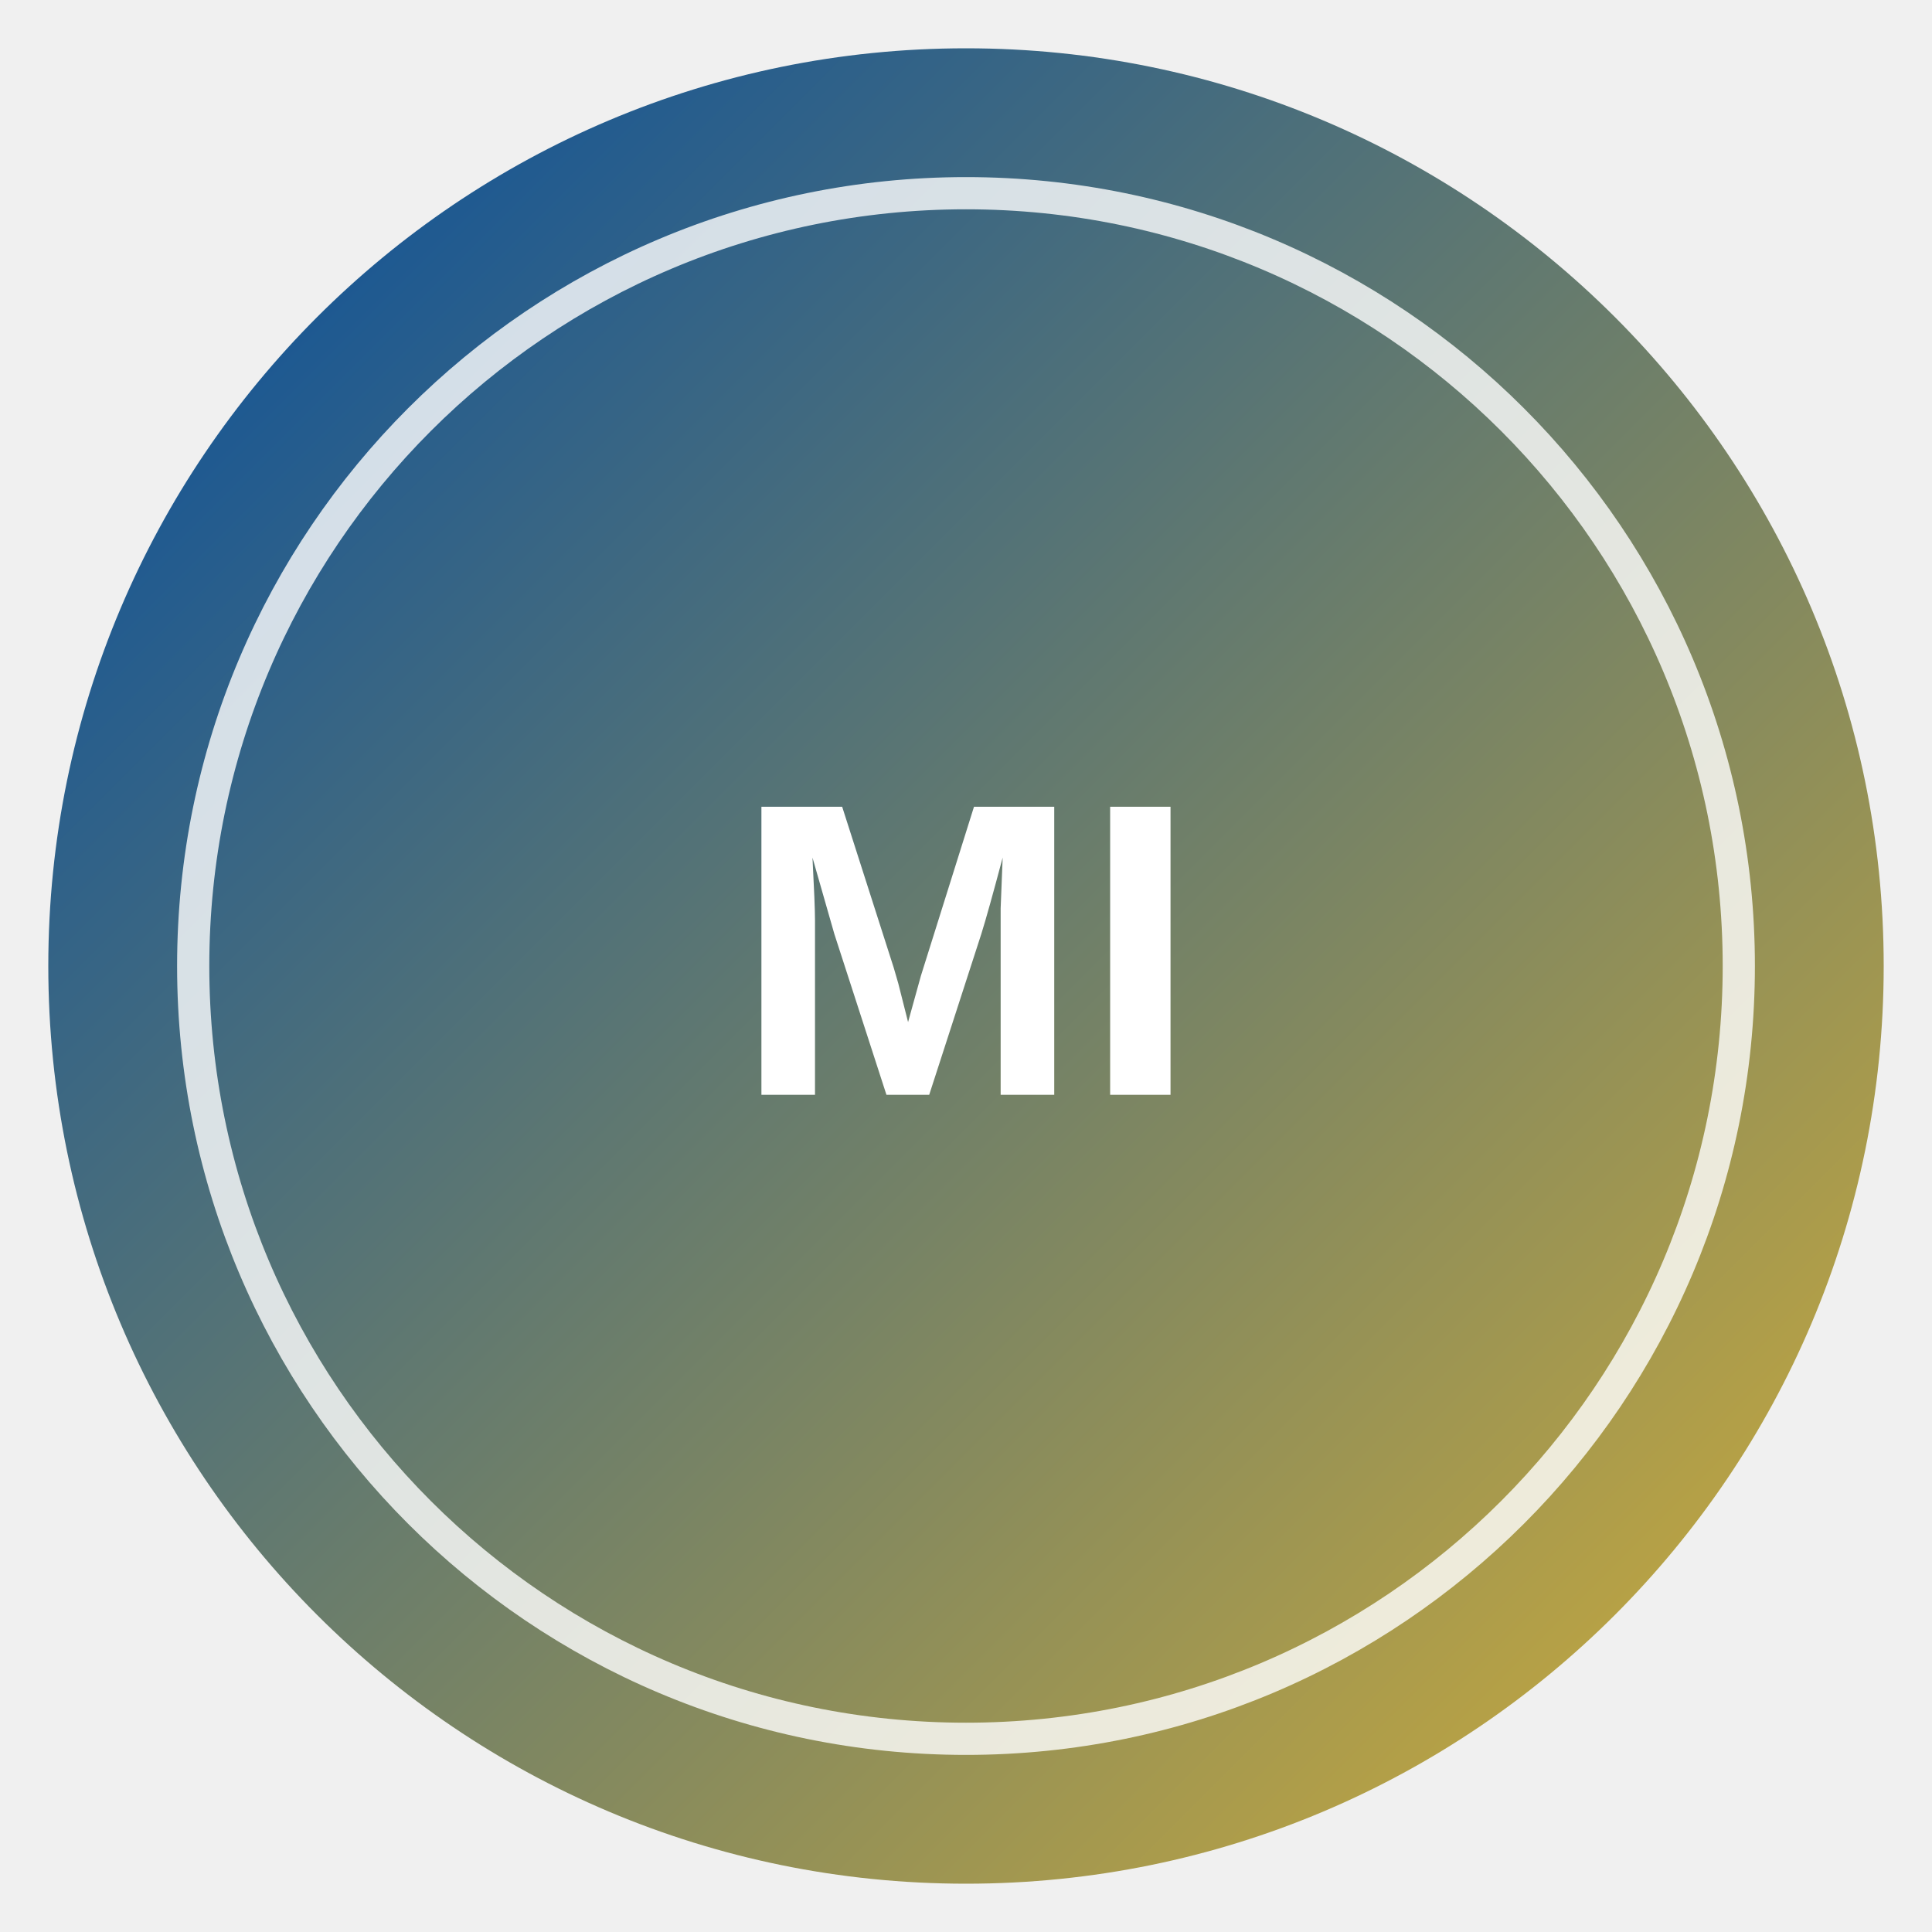
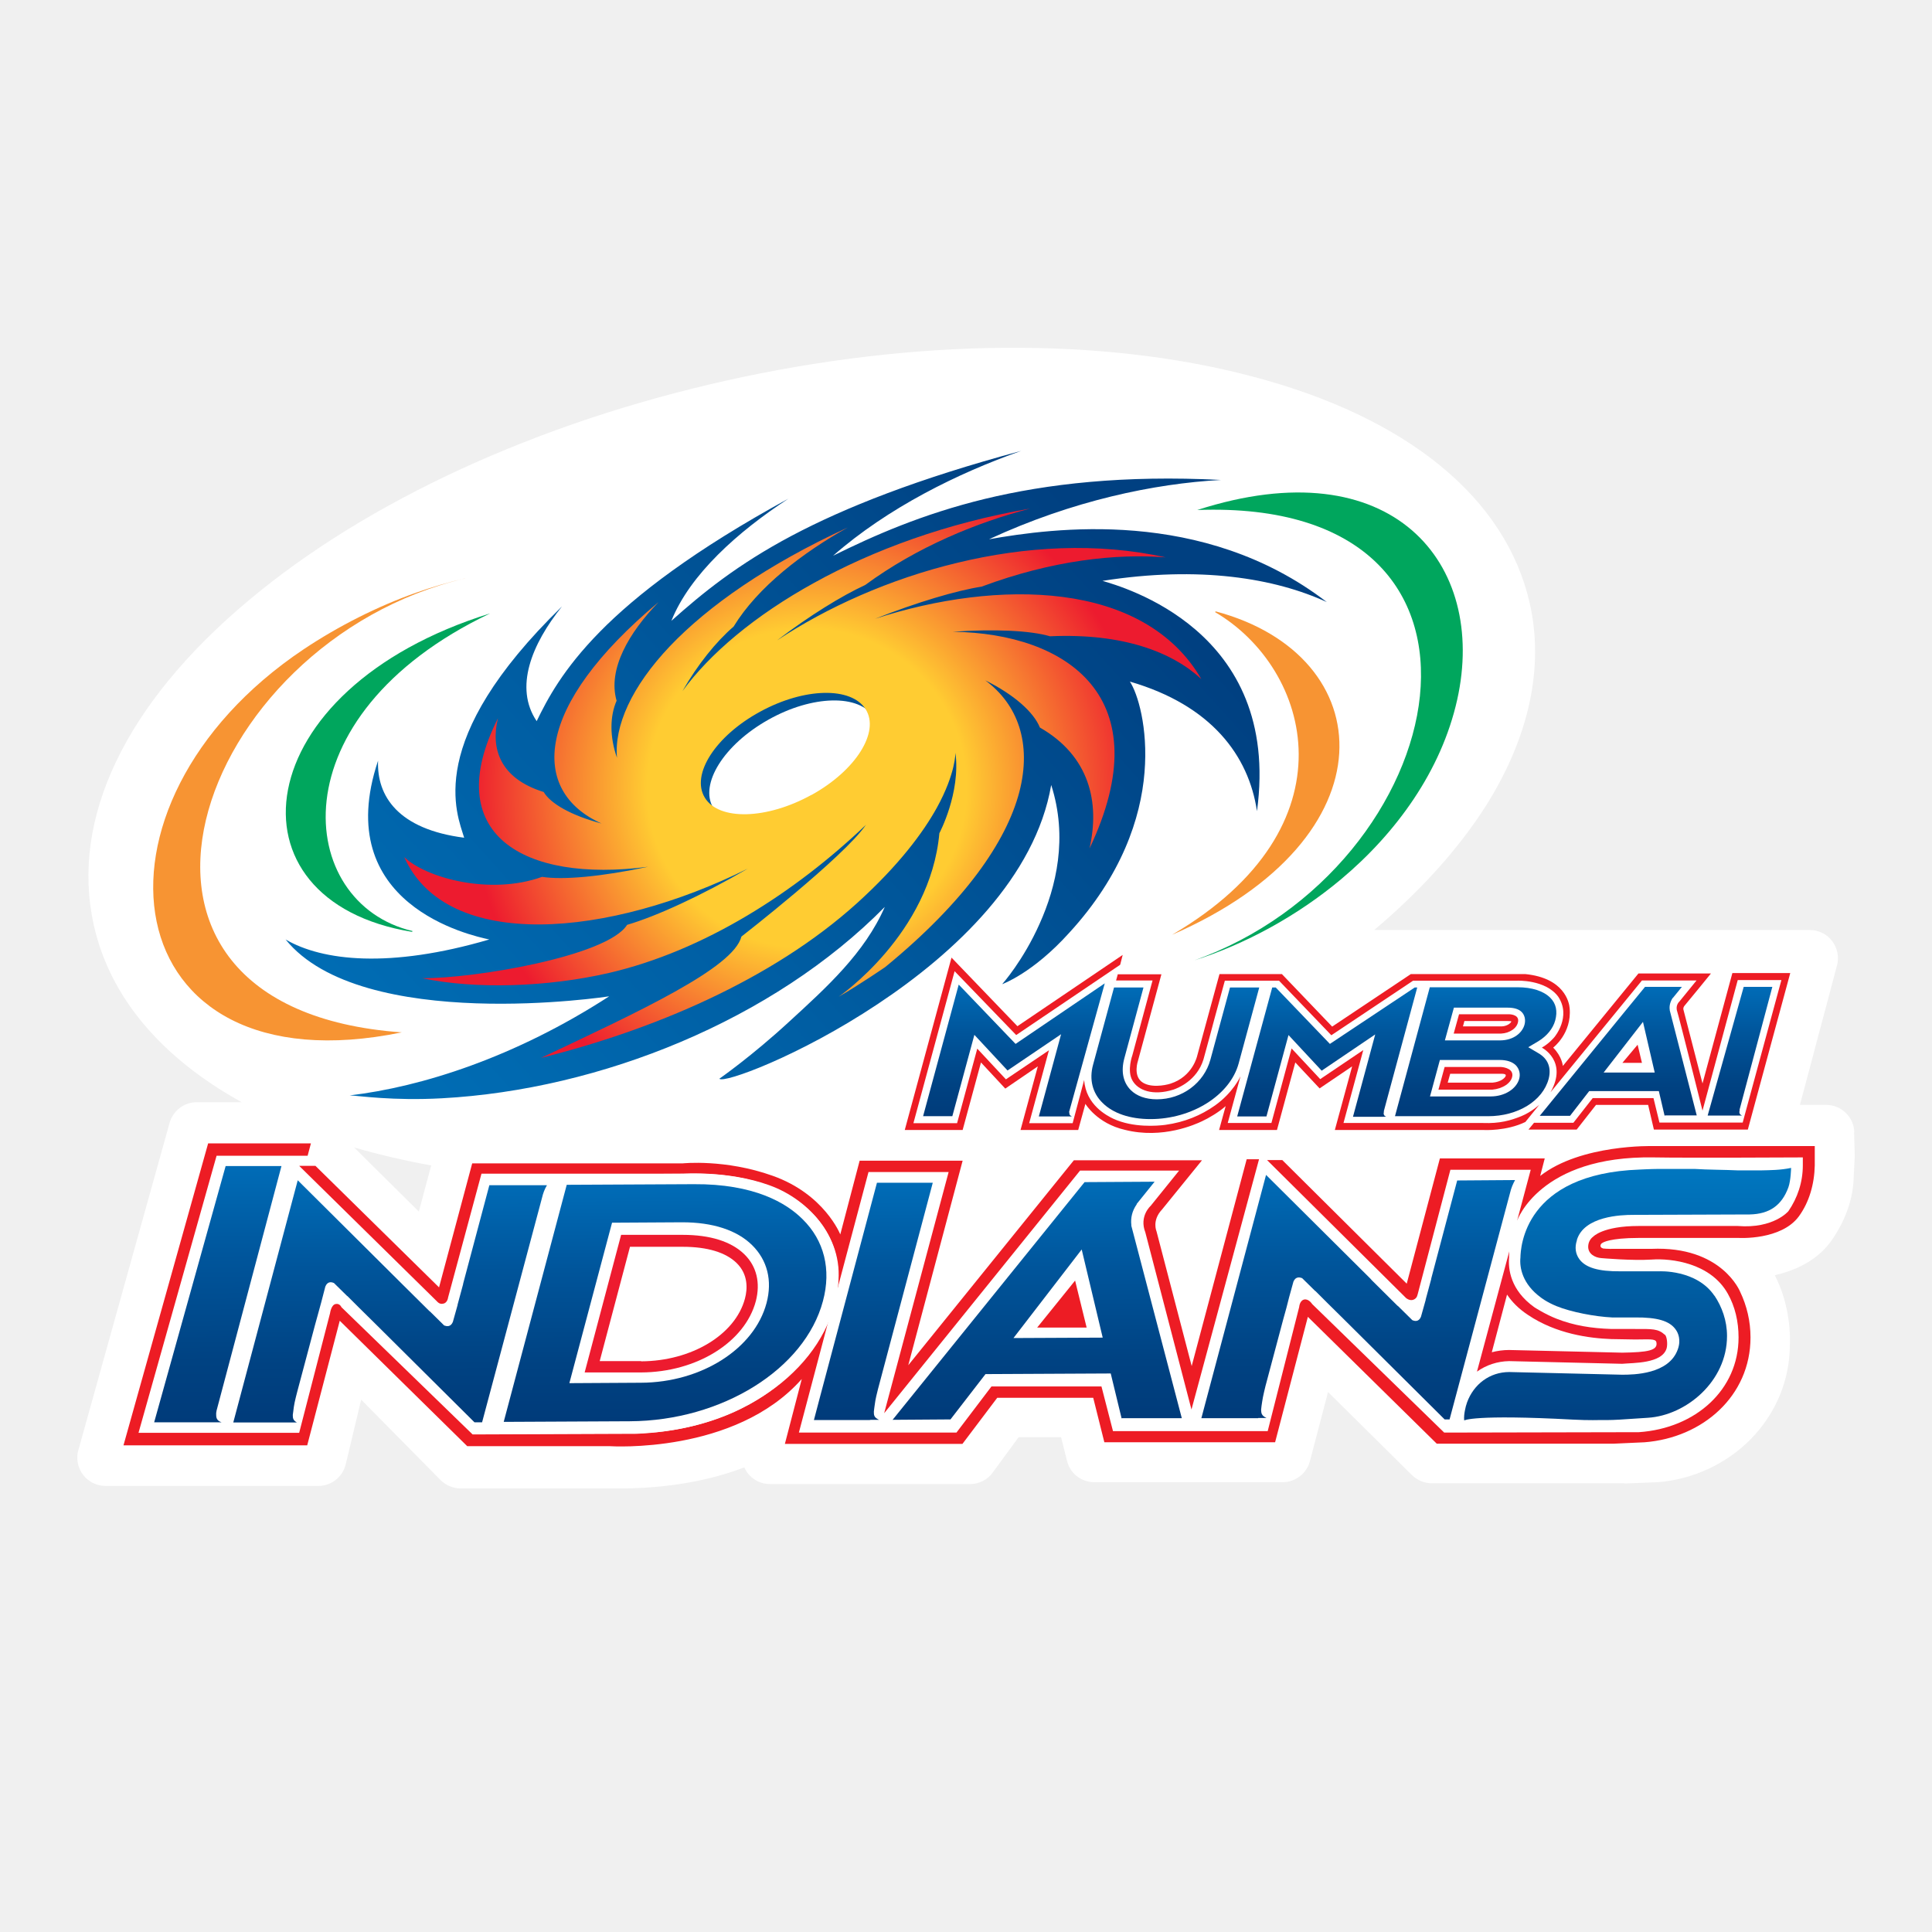
- <svg xmlns="http://www.w3.org/2000/svg" viewBox="0 0 120 120">
+ <svg xmlns="http://www.w3.org/2000/svg" width="200" height="200" viewBox="0 0 200 200" fill="none">
+   <path d="M191.957 117.213C191.915 115.635 190.614 114.377 189.036 114.377H186.328L190.166 99.941C190.401 99.067 190.209 98.129 189.655 97.404C189.1 96.679 188.247 96.274 187.33 96.274H142.254C147.115 92.18 151.06 87.787 153.875 83.331C158.289 76.294 159.845 69.108 158.374 62.52C155.922 51.538 145.666 43.158 129.503 38.936C114.001 34.864 94.704 35.034 75.151 39.406C55.619 43.777 38.07 51.837 25.788 62.114C12.952 72.84 7.259 84.781 9.711 95.762C11.353 103.161 16.641 109.472 25.021 114.1H20.372C19.05 114.1 17.92 114.974 17.558 116.232L8.112 150.114C7.856 150.988 8.048 151.948 8.602 152.673C9.157 153.398 10.009 153.824 10.926 153.824H32.953C34.296 153.824 35.469 152.907 35.789 151.585L37.388 144.89L45.597 153.206C46.152 153.76 46.898 154.08 47.687 154.08H63.615C63.764 154.08 64.042 154.08 64.468 154.08C66.6 154.08 71.952 153.867 77.049 151.905C77.134 152.097 77.24 152.289 77.368 152.459C77.923 153.206 78.797 153.632 79.714 153.632H100.418C101.357 153.632 102.231 153.184 102.764 152.438L105.451 148.771H109.843L110.461 151.244C110.781 152.545 111.954 153.44 113.297 153.44H132.765C134.087 153.44 135.26 152.545 135.601 151.265L137.478 144.101L146.156 152.694C146.71 153.227 147.435 153.547 148.203 153.547H168.097C168.097 153.547 168.182 153.568 168.225 153.568L171.509 153.44C171.509 153.44 171.594 153.44 171.615 153.44C175.262 153.142 178.673 151.564 181.211 149.005C183.812 146.361 185.262 142.928 185.283 139.282C185.326 138.514 185.39 135.252 183.727 132.011C185.561 131.584 187.991 130.646 189.548 128.492C190.401 127.298 191.829 124.868 191.893 121.861L192 119.75C192 119.75 192 119.579 192 119.516L191.936 117.234L191.957 117.213ZM36.62 118.769C39.158 119.516 41.844 120.134 44.638 120.646L43.358 125.422L36.642 118.769H36.62Z" fill="white" style="fill:white;fill-opacity:1;" />
+   <path d="M133.363 99.28C149.206 88.683 158.225 75.207 155.517 63.138C150.954 42.775 115.26 33.392 75.791 42.22C36.322 51.026 7.984 74.716 12.547 95.079C15.639 108.897 33.081 117.66 56.302 119.089L53.231 119.046H48.071L44.852 131.03L33.316 119.601L33.956 116.978H20.394L10.948 150.86H32.975L35.811 139.047L47.73 151.116H63.722C63.722 151.116 74.768 151.628 81.058 146.254L79.757 150.668H100.462L104.023 145.807H112.168L113.362 150.498H132.83L135.985 138.429L148.267 150.583H168.162L171.445 150.476C177.458 150.007 182.405 145.188 182.405 139.132C182.405 139.132 183.002 132.416 177.224 129.345H181.275C181.275 129.345 185.412 129.26 187.203 126.744C188.099 125.486 188.973 123.673 188.994 121.733L189.101 119.579L189.037 117.298H182.533L187.331 99.195H134.877L133.363 99.301V99.28Z" fill="white" style="fill:white;fill-opacity:1;" />
+   <path fill-rule="evenodd" clip-rule="evenodd" d="M36.195 113.396C43.637 112.522 53.317 109.451 63.062 103.139C63.062 103.139 56.686 104.12 49.287 103.864C41.909 103.609 33.508 102.137 29.564 97.254C33.359 99.472 40.331 100.282 50.652 97.254C49.756 97.062 45.598 96.167 42.315 93.438C39.052 90.73 36.643 86.188 39.137 78.746C38.988 82.414 41.227 85.847 48.05 86.721C47.688 85.505 46.622 83.011 47.453 79.045C48.285 75.1 51.014 69.748 58.179 62.775C55.044 66.677 53.211 71.177 55.556 74.652C56.665 72.371 58.285 69.279 62.102 65.398C65.876 61.56 71.847 56.954 81.613 51.623C76.388 55.035 71.42 59.47 69.501 64.268C72.721 61.389 76.367 58.425 81.954 55.462C87.476 52.54 94.918 49.576 105.707 46.676C99.161 48.979 91.912 52.562 86.24 57.53C90.462 55.44 95.472 53.223 101.955 51.645C108.415 50.088 116.326 49.171 126.391 49.683C119.482 50.067 111.038 51.815 102.381 55.824C105.643 55.248 111.209 54.417 117.499 54.95C123.789 55.483 130.911 57.381 137.351 62.328C131.977 59.854 124.173 58.553 114.13 60.131C115.132 60.43 119.738 61.709 123.789 65.206C127.862 68.724 131.401 74.524 130.122 83.97C129.269 78.234 125.41 73.01 116.966 70.558C117.755 71.752 118.864 75.292 118.48 79.962C118.096 84.695 116.113 90.644 110.697 96.551C106.923 100.751 103.746 101.881 103.746 101.881C103.746 101.881 105.921 99.451 107.626 95.612C109.332 91.817 110.569 86.7 108.821 81.262C107.179 90.793 98.884 98.619 90.845 103.95C82.7 109.366 74.875 112.18 74.469 111.669C74.469 111.669 77.838 109.323 81.719 105.741C85.579 102.201 89.502 98.662 91.592 93.885C80.056 105.592 62.188 112.799 45.748 113.694C40.694 113.971 37.176 113.438 36.237 113.396H36.195Z" fill="url(#paint0_linear_178_3298)" />
+   <path d="M90.462 74.247C88.969 71.838 84.086 71.944 79.544 74.503C74.938 77.083 72.38 81.177 73.83 83.629C75.301 86.103 80.269 85.975 84.896 83.352C89.502 80.751 91.954 76.656 90.483 74.247H90.462Z" fill="white" style="fill:white;fill-opacity:1;" />
+   <path d="M124.365 70.302C121.401 65.185 116.113 62.583 110.015 61.794C103.917 61.005 96.944 61.986 90.59 64.055C94.982 62.328 99.012 61.133 101.614 60.728C108.991 57.978 115.601 57.295 120.676 57.7C113.576 56.123 106.091 56.57 99.119 58.255C92.104 59.939 85.579 62.882 80.44 66.294C83.766 63.756 87.114 61.688 89.566 60.558C94.961 56.592 101.209 54.054 106.646 52.647C97.968 54.14 90.398 56.954 84.299 60.323C78.137 63.714 73.446 67.701 70.653 71.539C72.188 68.831 74.15 66.4 75.941 64.865C78.457 60.75 83.105 57.21 87.754 54.609C79.417 58.447 73.318 62.733 69.352 66.891C65.365 71.091 63.574 75.164 63.872 78.448C63.105 76.294 63.126 74.14 63.83 72.541C62.891 69.279 65.109 65.483 68.179 62.328C61.719 67.722 58.371 72.605 57.582 76.55C56.772 80.559 58.563 83.586 62.273 85.25C59.117 84.418 56.985 83.181 56.281 81.987C51.739 80.58 50.78 77.467 51.548 74.354C45.492 86.358 54.192 91.412 67.092 89.727C62.273 90.751 58.286 91.113 56.111 90.772C50.737 92.713 44.085 90.879 41.846 88.725C44.042 93.651 49.351 95.74 55.919 95.698C62.486 95.655 70.29 93.459 77.412 89.919C72.572 92.734 67.966 94.845 64.917 95.74C62.891 98.982 49.096 101.306 43.701 101.263C49.245 102.436 56.665 102.18 62.998 100.73C72.934 98.427 82.338 92.35 89.63 85.399C89.63 85.399 89.63 85.399 89.673 85.335C89.673 85.356 89.652 85.378 89.63 85.399C87.413 88.661 76.751 96.956 76.751 96.956C75.92 100.218 66.175 104.696 56.004 109.515C67.476 106.658 79.864 101.498 88.735 93.48C93.063 89.557 95.558 86.188 96.987 83.608C98.948 80.047 98.906 77.915 98.906 77.915C99.46 82.094 97.243 86.252 97.243 86.252C96.304 96.7 86.816 103.182 86.816 103.182C88.969 101.945 91.635 100.112 91.635 100.112C99.886 93.352 104.172 87.126 105.516 82.009C106.838 76.934 105.345 72.904 101.997 70.43C104.961 71.901 107.008 73.714 107.648 75.313C112.787 78.256 113.874 83.053 112.787 87.83C116.497 80.025 115.921 74.439 112.936 70.814C109.972 67.21 104.62 65.483 98.629 65.398C102.978 65.1 106.667 65.27 108.693 65.867C116.284 65.526 121.359 67.53 124.323 70.26L124.365 70.302ZM84.001 82.286C79.374 84.844 74.406 84.972 72.956 82.563C71.506 80.175 74.064 76.187 78.692 73.671C83.255 71.177 88.116 71.07 89.609 73.415C91.102 75.761 88.607 79.748 84.022 82.286H84.001Z" fill="url(#paint1_radial_178_3298)" />
+   <path d="M125.837 63.287C142.959 67.85 144.345 86.742 121.338 96.764C140.422 85.591 135.71 69.194 125.794 63.372L125.837 63.287Z" fill="#F79433" style="fill:#F79433;fill:color(display-p3 0.969 0.58 0.2);fill-opacity:1;" />
+   <path d="M123.533 99.451C150.571 89.919 158.908 51.496 123.938 52.796C144.11 46.293 154.004 58.298 150.848 72.435C149.206 79.791 144.536 86.231 138.843 91.007C134.259 94.845 128.907 97.745 123.533 99.451Z" fill="#00A65D" style="fill:#00A65D;fill:color(display-p3 0 0.651 0.365);fill-opacity:1;" />
+   <path d="M42.655 96.465C22.974 93.267 25.405 71.368 50.737 63.5C28.454 74.119 30.565 93.523 42.698 96.38L42.655 96.487V96.465Z" fill="#00A65D" style="fill:#00A65D;fill:color(display-p3 0 0.651 0.365);fill-opacity:1;" />
+   <path d="M48.157 59.875C20.245 66.4 6.684 104.376 41.589 106.871C11.524 113.055 7.366 83.309 31.439 67.21C35.022 64.822 39.052 62.775 43.103 61.347C44.724 60.771 46.408 60.281 48.135 59.875H48.157Z" fill="#F79433" style="fill:#F79433;fill:color(display-p3 0.969 0.58 0.2);fill-opacity:1;" />
+   <path d="M105.195 107.063L98.884 100.517L94.619 116.253H99.118L101.229 108.555L104.193 111.733L108.65 108.726L106.603 116.253H111.102L115.388 100.261L105.238 107.148L105.195 107.063Z" fill="white" style="fill:white;fill-opacity:1;" />
+   <path d="M119.098 115.848C116.966 115.848 115.218 115.251 114.13 114.163C113.085 113.14 112.744 111.733 113.149 110.24L115.324 102.223H118.373L116.39 109.558C116.028 110.901 116.262 112.053 117.051 112.841C117.67 113.46 118.608 113.801 119.759 113.801C122.361 113.801 124.642 112.116 125.303 109.686L127.329 102.223H130.357L128.224 110.091C127.329 113.375 123.406 115.848 119.098 115.848Z" fill="url(#paint2_linear_178_3298)" />
+   <path d="M172.319 115.507L171.722 112.948H164.515L162.532 115.507H159.397L168.076 104.867L170.293 102.159H174.11L173.172 103.31H173.151C172.895 103.715 172.788 104.142 172.852 104.547V104.589L175.645 115.464H172.362L172.319 115.507ZM166.008 111.029H171.296L170.08 105.784L166.008 111.029Z" fill="url(#paint3_linear_178_3298)" />
+   <path d="M179.868 101.455L175.859 116.189H180.38L184.367 101.455H179.868Z" fill="white" style="fill:white;fill-opacity:1;" />
+   <path d="M161.659 105.826C162.064 104.291 161.51 103.331 160.955 102.798C160.145 101.945 158.759 101.498 157.075 101.498H147.458L143.449 116.253H153.983C157.373 116.253 160.23 114.441 160.934 111.882C161.339 110.389 160.827 109.174 159.548 108.428C160.593 107.809 161.339 106.892 161.638 105.848L161.659 105.826ZM156.563 111.519C156.371 112.244 155.411 112.799 154.324 112.799H148.951L149.59 110.453H155.262C155.795 110.453 156.2 110.581 156.414 110.816C156.648 111.05 156.627 111.328 156.584 111.519H156.563ZM157.138 105.848C156.989 106.402 156.35 106.978 155.262 106.978H150.507L151.061 104.973H156.115C156.414 104.973 156.819 105.016 157.032 105.229C157.224 105.421 157.202 105.698 157.16 105.826L157.138 105.848Z" fill="white" style="fill:white;fill-opacity:1;" />
+   <path d="M144.408 115.549L148.012 102.201H157.095C158.588 102.201 159.782 102.585 160.486 103.289C161.083 103.886 161.253 104.675 160.997 105.634C160.763 106.487 160.123 107.255 159.249 107.788L158.204 108.406L159.249 109.024C160.251 109.6 160.614 110.538 160.315 111.69C159.697 113.971 157.117 115.549 154.046 115.549H144.43H144.408ZM148.012 113.502H154.323C155.752 113.502 156.967 112.735 157.266 111.69C157.415 111.157 157.266 110.645 156.925 110.283C156.562 109.92 155.987 109.728 155.262 109.728H149.057L148.033 113.502H148.012ZM149.568 107.702H155.262C156.733 107.702 157.607 106.871 157.82 106.061C157.948 105.57 157.842 105.08 157.522 104.76C157.223 104.461 156.733 104.312 156.093 104.312H150.507L149.568 107.724V107.702Z" fill="url(#paint4_linear_178_3298)" />
+   <path d="M146.264 101.498L137.798 107.148L132.382 101.498H131.188L127.18 116.253H131.679L133.79 108.556L136.754 111.733L141.21 108.726L139.163 116.253H143.662L147.671 101.498H146.264Z" fill="white" style="fill:white;fill-opacity:1;" />
+   <path d="M180.081 115.038C180.081 115.038 180.081 114.952 180.081 114.867L183.472 102.159H180.508L176.776 115.485H179.911H180.337C180.06 115.358 180.06 115.23 180.06 115.059L180.081 115.038Z" fill="url(#paint5_linear_178_3298)" />
+   <path d="M143.257 115.166C143.257 115.166 143.257 115.08 143.257 115.016L143.726 113.268L146.711 102.223H146.455L137.67 108.065L132.063 102.223H131.7L128.075 115.571H131.103L133.385 107.148L136.818 110.837L142.362 107.084L140.059 115.613H143.108L143.492 115.592C143.236 115.485 143.236 115.358 143.236 115.187L143.257 115.166Z" fill="url(#paint6_linear_178_3298)" />
+   <path d="M110.676 115.144C110.676 115.144 110.676 115.123 110.676 115.102L114.364 101.796L105.132 108.065L99.246 101.924L95.558 115.549H98.585L100.867 107.127L104.3 110.816L109.844 107.063L107.541 115.571H110.953C110.697 115.443 110.697 115.336 110.697 115.166L110.676 115.144Z" fill="url(#paint7_linear_178_3298)" />
+   <path d="M82.998 142.757L81.25 149.474H99.63L103.234 144.698H113.17L114.322 149.303H131.998L135.389 136.318L148.737 149.453H166.968L170.252 149.303C176.265 148.834 181.212 144.506 181.212 138.45C181.212 136.766 180.828 135.166 180.145 133.738C180.145 133.738 178.269 128.961 170.934 129.281C170.934 129.281 167.885 129.281 167.16 129.281C166.413 129.303 165.902 129.239 165.902 129.239C166.094 129.239 165.731 129.239 165.688 129.025C165.646 128.876 165.752 128.706 165.923 128.642C165.923 128.642 166.605 128.151 169.633 128.151H180.017C180.017 128.151 184.389 128.407 186.222 125.912C187.289 124.441 187.822 122.586 187.864 120.646V118.641H171.104C171.104 118.641 163.663 118.428 159.441 121.733L159.91 119.921H149.057L145.624 132.885L132.745 120.091H131.167L145.56 134.377C145.56 134.377 145.88 134.655 146.242 134.569C146.541 134.484 146.69 134.292 146.754 133.994C146.839 133.695 150.144 121.093 150.144 121.093H158.46L157.053 126.36C157.053 126.36 159.377 119.622 171.168 119.814C174.452 119.878 186.628 119.814 186.628 119.814V120.624C186.628 122.394 186.073 124.015 185.135 125.379C185.135 125.379 183.621 127.213 179.889 126.914H169.633C165.902 126.914 164.921 128.023 164.921 128.023C164.601 128.258 164.409 128.642 164.409 129.068C164.409 129.793 165.091 130.198 165.795 130.241C165.795 130.241 168.93 130.518 170.977 130.39C173.045 130.241 177.096 130.753 178.866 133.93C179.612 135.252 179.975 136.808 179.975 138.45C179.975 143.845 175.561 147.854 169.655 148.259L149.504 148.301L135.836 134.996C135.836 134.996 135.474 134.42 135.005 134.527C134.536 134.633 134.493 135.294 134.493 135.294L131.231 148.152H115.217L114.023 143.525H102.637L99.012 148.301H82.7L85.813 136.531C85.813 136.531 81.954 147.726 65.855 148.429L48.925 148.493L35.342 135.316C35.342 135.316 35.171 134.889 34.724 134.996C34.276 135.102 34.169 135.934 34.169 135.934L30.971 148.323H14.339L22.42 119.643H31.845L32.186 118.364H21.546L12.782 149.623H31.802L35.171 136.723L48.37 149.709H63.168C63.168 149.709 76.069 150.562 82.977 142.779" fill="#ED1C24" style="fill:#ED1C24;fill:color(display-p3 0.929 0.11 0.141);fill-opacity:1;" />
+   <path d="M30.992 120.709L45.236 134.719C45.236 134.719 45.492 135.06 45.876 134.953C46.323 134.889 46.387 134.313 46.387 134.313L49.842 121.498H70.759C70.759 121.498 75.45 121.178 79.63 122.692C83.83 124.185 87.583 128.386 86.688 133.439L89.907 121.328H98.202L91.528 146.297L111.806 121.179H122.062L119.12 124.825C119.12 124.825 117.904 125.891 118.565 127.575L123.341 145.913L130.335 120.006H129.056L123.363 141.414L119.717 127.447C119.717 127.447 119.226 126.339 120.292 125.209L124.429 120.112H111.166L94.023 141.329L99.652 120.155H88.99L86.986 127.789C86.986 127.789 85.344 123.609 79.971 121.712C75.067 119.963 70.674 120.432 70.674 120.432H48.882L45.449 133.269L32.655 120.688H30.992V120.709Z" fill="#ED1C24" style="fill:#ED1C24;fill:color(display-p3 0.929 0.11 0.141);fill-opacity:1;" />
+   <path d="M66.367 140.924C71.591 140.902 76.112 138.173 77.114 134.441C77.391 133.418 77.455 131.925 76.261 130.753C75.131 129.644 73.212 129.068 70.695 129.068H65.216L62.081 140.902H66.367V140.924Z" fill="white" style="fill:white;fill-opacity:1;" />
+   <path d="M83.937 125.464C82.082 123.631 78.478 121.477 71.847 121.498L57.795 121.584L50.716 148.45L65.258 148.386C75.578 148.408 84.385 142.608 86.389 135.06C87.37 131.371 86.517 127.959 83.958 125.464H83.937ZM78.244 134.697C77.114 138.94 72.124 142.054 66.367 142.075H60.524L64.299 127.831H70.674C73.51 127.831 75.706 128.514 77.071 129.857C78.329 131.094 78.734 132.799 78.244 134.697Z" fill="white" style="fill:white;fill-opacity:1;" />
+   <path d="M22.932 147.235C22.377 147.043 22.377 146.702 22.377 146.361C22.377 146.34 22.377 146.19 22.42 146.02L29.137 120.71H23.358L15.959 147.235H22.932Z" fill="url(#paint8_linear_178_3298)" />
+   <path d="M78.243 134.697C77.113 138.941 72.123 142.054 66.366 142.075H60.523L64.298 127.831H70.673C73.509 127.831 75.705 128.514 77.07 129.857C78.328 131.094 78.733 132.8 78.243 134.697Z" fill="#ED1B2F" style="fill:#ED1B2F;fill:color(display-p3 0.929 0.106 0.184);fill-opacity:1;" />
+   <path d="M66.367 140.924C71.591 140.902 76.112 138.173 77.114 134.441C77.391 133.418 77.455 131.925 76.261 130.753C75.131 129.644 73.212 129.068 70.695 129.068H65.216L62.081 140.902H66.367V140.924Z" fill="white" style="fill:white;fill-opacity:1;" />
+   <path d="M112.488 137.427H107.37L111.294 132.565L112.488 137.427Z" fill="#ED1C24" style="fill:#ED1C24;fill:color(display-p3 0.929 0.11 0.141);fill-opacity:1;" />
+   <path d="M172.341 138.173C171.637 137.533 171.04 137.576 169.249 137.576H166.84C164.729 137.512 162.916 137.213 161.125 136.51C159.974 136.062 158.844 135.337 158.822 135.316C156.349 133.546 156.114 131.35 156.221 130.177C156.221 130.028 156.221 129.814 156.242 129.537L152.895 141.99C153.854 141.307 155.005 140.924 156.221 140.902L167.927 141.18C169.036 141.073 172.085 141.18 172.533 139.559C172.639 139.154 172.576 138.365 172.341 138.152V138.173ZM167.948 140.028L156.221 139.751C155.603 139.751 155.005 139.836 154.43 139.985L156.008 134.015C156.498 134.74 157.18 135.465 158.183 136.126C161.104 138.088 164.537 138.535 166.776 138.621L169.27 138.663C170.678 138.663 171.381 138.557 171.467 138.941C171.659 139.815 170.55 139.985 167.927 140.028H167.948Z" fill="#ED1B2F" style="fill:#ED1B2F;fill:color(display-p3 0.929 0.106 0.184);fill-opacity:1;" />
+   <path d="M116.113 146.851L114.983 142.182L102.019 142.246L98.394 146.937L92.402 146.979L108.245 127.362L112.275 122.373L119.525 122.33L117.67 124.633V124.676C117.201 125.337 117.03 126.083 117.116 126.808V126.893L122.34 146.809H116.135L116.113 146.851ZM104.898 138.514L114.152 138.471L111.977 129.345L104.898 138.535V138.514Z" fill="url(#paint9_linear_178_3298)" />
+   <path d="M52.144 147.192L58.668 122.65L71.825 122.586C78.072 122.543 81.398 124.526 83.083 126.211C85.322 128.407 86.068 131.414 85.194 134.676C83.318 141.734 74.725 147.086 65.193 147.128L52.144 147.192ZM58.967 143.184L66.345 143.141C72.614 143.12 78.094 139.623 79.352 134.889C79.97 132.565 79.437 130.454 77.859 128.897C76.281 127.341 73.786 126.531 70.63 126.531L63.359 126.573L58.946 143.162L58.967 143.184Z" fill="url(#paint10_linear_178_3298)" />
+   <path d="M90.462 146.126C90.462 146.126 90.547 145.38 90.568 145.316C90.611 144.911 90.803 144.122 90.888 143.802L96.56 122.437H90.782L84.875 144.655L84.257 147.001H90.035L90.142 146.979H90.995C90.462 146.724 90.462 146.489 90.462 146.126Z" fill="url(#paint11_linear_178_3298)" />
+   <path d="M150.848 122.202L148.162 132.352V132.394L147.586 134.527V134.569L147.095 136.318C146.861 136.872 146.434 136.766 146.2 136.659L144.729 135.209C144.729 135.209 144.686 135.188 144.665 135.166L144.622 135.124L141.999 132.522L141.871 132.373L131.061 121.626L124.365 146.809H130.25V146.787H131.103C130.57 146.531 130.57 146.297 130.549 145.934C130.549 145.892 130.634 145.188 130.655 145.124C130.719 144.612 130.997 143.504 130.997 143.504L132.83 136.616L133.172 135.38L133.449 134.292L133.897 132.672C134.131 132.117 134.558 132.224 134.792 132.309L136.157 133.652H136.178L137.394 134.868L139.121 136.574L149.548 146.937H150.059L156.328 123.46C156.435 122.991 156.627 122.543 156.84 122.159L150.87 122.202H150.848Z" fill="url(#paint12_linear_178_3298)" />
+   <path d="M177.481 134.122C178.248 135.273 178.781 136.702 178.781 138.301C178.781 143.013 174.538 146.51 170.615 146.766L167.672 146.958C166.649 147.022 165.902 147.001 165.753 147.001C165.753 147.001 164.41 147.043 162.853 146.958C152.512 146.404 151.573 147.043 151.573 147.043C151.531 146.702 151.595 146.254 151.659 145.956C151.701 145.721 151.765 145.465 151.872 145.167C152.554 143.312 154.196 142.032 156.243 142.032L167.928 142.31C169.122 142.31 172.768 142.267 173.685 139.687C174.048 138.685 173.707 137.96 173.472 137.64C172.832 136.723 171.532 136.361 169.25 136.382H166.883C165.113 136.297 162.64 135.827 161.126 135.209C160.081 134.783 159.505 134.314 159.505 134.314C157.586 132.906 157.288 131.2 157.395 130.177C157.416 129.196 157.736 121.499 169.74 121.072C169.74 121.072 170.999 121.008 171.617 121.008H175.455C176.692 121.093 178.632 121.093 179.89 121.157C180.764 121.157 181.468 121.157 182.321 121.157C183.216 121.136 184.304 121.136 185.413 120.901C185.413 120.901 185.391 122.181 185.136 122.906C184.453 124.782 183.174 125.678 181.127 125.72L169.037 125.763C167.843 125.763 163.983 125.891 163.237 128.364V128.407C163.002 129.111 163.088 129.793 163.493 130.348C164.133 131.222 165.455 131.627 167.757 131.606H171.745C171.745 131.606 175.626 131.392 177.481 134.143V134.122Z" fill="url(#paint13_linear_178_3298)" />
+   <path d="M115.964 99.856L116.22 98.853L105.324 106.231L98.5 99.131L93.66 116.978H99.652L101.55 109.984L104.066 112.692L107.435 110.389L105.644 116.978H111.614L112.36 114.27C112.36 114.27 113.554 116.296 116.433 116.957C120.378 117.959 123.811 116.36 124.408 116.082C125.111 115.763 126.22 115.102 126.881 114.504L126.199 116.978H132.191L134.088 109.984L136.604 112.671L139.973 110.389L138.182 116.978H153.62C153.62 116.978 155.944 117.106 157.906 116.146L159.356 114.355C159.356 114.355 158.567 115.102 157.479 115.549C156.371 115.997 155.241 116.317 153.535 116.253H139.078L141.125 108.705L136.668 111.711L133.704 108.534L131.615 116.253H127.094L128.416 111.413C128.416 111.413 127.67 113.097 125.772 114.441C124.322 115.464 122.638 116.168 120.634 116.445C119.823 116.551 117.307 116.765 115.239 115.805C114.621 115.507 112.403 114.398 112.232 111.796L111.038 116.274H106.539L108.586 108.726L104.13 111.733L101.166 108.555L99.076 116.274H94.556L98.82 100.538L105.196 107.148L115.921 99.898L115.964 99.856Z" fill="#ED1C24" style="fill:#ED1C24;fill:color(display-p3 0.929 0.11 0.141);fill-opacity:1;" />
+   <path d="M115.729 100.794L115.537 101.498H119.311L117.222 109.238C117.222 109.238 116.646 110.816 117.222 111.839C117.797 112.884 119.354 113.46 121.465 112.799C121.913 112.649 123.896 111.882 124.578 109.686C124.663 109.43 125.708 105.506 125.708 105.506L126.796 101.519H132.404L137.82 107.169L146.285 101.519H157.053C157.053 101.519 159.974 101.391 161.296 103.161C162.703 105.25 160.912 107.361 160.912 107.361C160.912 107.361 160.379 108.022 159.611 108.449C159.611 108.449 162.341 109.835 160.507 113.076L169.974 101.498H175.625L173.855 103.673C173.855 103.673 173.407 104.056 173.621 104.696C173.834 105.357 176.243 114.974 176.243 114.974L179.89 101.455H184.41L180.401 116.21H171.787L171.168 113.673H164.878L162.874 116.232H158.801L158.225 116.935H163.215L165.219 114.377H170.614L171.211 116.935H180.934L185.327 100.73H179.335L176.243 112.159L174.282 104.568C174.282 104.568 174.175 104.334 174.41 104.078C174.623 103.843 177.118 100.773 177.118 100.773H169.612L161.786 110.347C161.786 110.347 161.701 109.366 160.784 108.449C160.784 108.449 162.725 106.978 162.49 104.376C162.447 103.737 161.914 101.242 157.906 100.837C157.628 100.837 156.946 100.837 156.946 100.837H146.05L137.905 106.274L132.702 100.837H126.241L123.938 109.28C123.938 109.28 123.491 111.434 121.166 112.18C120.569 112.372 119.013 112.649 118.16 111.967C117.307 111.263 117.797 109.835 117.797 109.835L120.228 100.858H115.708L115.729 100.794Z" fill="#ED1C24" style="fill:#ED1C24;fill:color(display-p3 0.929 0.11 0.141);fill-opacity:1;" />
+   <path d="M156.179 104.995H151.04L150.485 106.999H155.368C156.285 106.956 157.095 106.423 157.159 105.698C157.223 104.973 156.179 104.995 156.179 104.995ZM155.454 106.253H151.445L151.594 105.698H156.093C156.093 105.698 156.37 105.698 156.434 105.72C156.52 105.784 156.115 106.231 155.454 106.253Z" fill="#ED1C24" style="fill:#ED1C24;fill:color(display-p3 0.929 0.11 0.141);fill-opacity:1;" />
+   <path d="M155.389 110.453H149.547L148.907 112.799H154.494C155.517 112.713 156.519 112.116 156.562 111.306C156.583 110.496 155.368 110.453 155.368 110.453H155.389ZM154.515 112.074H149.867L150.123 111.157H155.411C155.411 111.157 155.901 111.135 155.88 111.327C155.88 111.54 155.368 112.01 154.515 112.074Z" fill="#ED1C24" style="fill:#ED1C24;fill:color(display-p3 0.929 0.11 0.141);fill-opacity:1;" />
+   <path d="M167.948 110.027L169.526 108.15L169.974 110.027H167.948Z" fill="#ED1C24" style="fill:#ED1C24;fill:color(display-p3 0.929 0.11 0.141);fill-opacity:1;" />
+   <path d="M50.652 122.714L47.944 132.885V132.928L47.368 135.06V135.102L46.878 136.851C46.643 137.405 46.217 137.299 45.982 137.213L44.511 135.763C44.511 135.763 44.468 135.742 44.447 135.721L44.404 135.678L41.782 133.077L41.632 132.928L30.822 122.181L24.148 147.256H30.736C30.331 147.022 30.31 146.809 30.31 146.468C30.31 146.425 30.416 145.743 30.416 145.657C30.48 145.146 30.779 144.037 30.779 144.037L32.613 137.149L32.954 135.913L33.252 134.825L33.679 133.183C33.913 132.608 34.34 132.714 34.574 132.821L35.939 134.164H35.96L37.176 135.38L38.903 137.085L49.117 147.235H49.906L56.11 123.993C56.217 123.524 56.388 123.076 56.622 122.693H50.652V122.714Z" fill="url(#paint14_linear_178_3298)" />
  <defs>
-     <linearGradient id="g" x1="0" y1="0" x2="1" y2="1">
-       <stop offset="0" stop-color="#004BA0" />
-       <stop offset="1" stop-color="#D4AF37" />
+     <linearGradient id="paint0_linear_178_3298" x1="113.703" y1="55.163" x2="18.049" y2="141.286" gradientUnits="userSpaceOnUse">
+       <stop stop-color="#004081" style="stop-color:#004081;stop-color:color(display-p3 0 0.251 0.506);stop-opacity:1;" />
+       <stop offset="0.42" stop-color="#005DA2" style="stop-color:#005DA2;stop-color:color(display-p3 0 0.365 0.635);stop-opacity:1;" />
+       <stop offset="0.77" stop-color="#0070B8" style="stop-color:#0070B8;stop-color:color(display-p3 0 0.439 0.722);stop-opacity:1;" />
+       <stop offset="1" stop-color="#0077C0" style="stop-color:#0077C0;stop-color:color(display-p3 0 0.467 0.753);stop-opacity:1;" />
+     </linearGradient>
+     <radialGradient id="paint1_radial_178_3298" cx="0" cy="0" r="1" gradientUnits="userSpaceOnUse" gradientTransform="translate(83.5276 81.6026) scale(47.1593 47.1594)">
+       <stop stop-color="#FFCC32" style="stop-color:#FFCC32;stop-color:color(display-p3 1 0.8 0.196);stop-opacity:1;" />
+       <stop offset="0.35" stop-color="#FFCC32" style="stop-color:#FFCC32;stop-color:color(display-p3 1 0.8 0.196);stop-opacity:1;" />
+       <stop offset="0.74" stop-color="#ED1B2F" style="stop-color:#ED1B2F;stop-color:color(display-p3 0.929 0.106 0.184);stop-opacity:1;" />
+       <stop offset="1" stop-color="#ED1B2F" style="stop-color:#ED1B2F;stop-color:color(display-p3 0.929 0.106 0.184);stop-opacity:1;" />
+     </radialGradient>
+     <linearGradient id="paint2_linear_178_3298" x1="121.721" y1="115.827" x2="121.657" y2="102.18" gradientUnits="userSpaceOnUse">
+       <stop stop-color="#003B7A" style="stop-color:#003B7A;stop-color:color(display-p3 0 0.231 0.478);stop-opacity:1;" />
+       <stop offset="0.24" stop-color="#004282" style="stop-color:#004282;stop-color:color(display-p3 0 0.259 0.51);stop-opacity:1;" />
+       <stop offset="0.64" stop-color="#00559B" style="stop-color:#00559B;stop-color:color(display-p3 0 0.333 0.608);stop-opacity:1;" />
+       <stop offset="1" stop-color="#006CB7" style="stop-color:#006CB7;stop-color:color(display-p3 0 0.423 0.718);stop-opacity:1;" />
+     </linearGradient>
+     <linearGradient id="paint3_linear_178_3298" x1="167.5" y1="115.549" x2="167.436" y2="102.201" gradientUnits="userSpaceOnUse">
+       <stop stop-color="#003B7A" style="stop-color:#003B7A;stop-color:color(display-p3 0 0.231 0.478);stop-opacity:1;" />
+       <stop offset="0.24" stop-color="#004282" style="stop-color:#004282;stop-color:color(display-p3 0 0.259 0.51);stop-opacity:1;" />
+       <stop offset="0.64" stop-color="#00559B" style="stop-color:#00559B;stop-color:color(display-p3 0 0.333 0.608);stop-opacity:1;" />
+       <stop offset="1" stop-color="#006CB7" style="stop-color:#006CB7;stop-color:color(display-p3 0 0.423 0.718);stop-opacity:1;" />
+     </linearGradient>
+     <linearGradient id="paint4_linear_178_3298" x1="152.788" y1="115.571" x2="152.724" y2="102.201" gradientUnits="userSpaceOnUse">
+       <stop stop-color="#003B7A" style="stop-color:#003B7A;stop-color:color(display-p3 0 0.231 0.478);stop-opacity:1;" />
+       <stop offset="0.24" stop-color="#004282" style="stop-color:#004282;stop-color:color(display-p3 0 0.259 0.51);stop-opacity:1;" />
+       <stop offset="0.64" stop-color="#00559B" style="stop-color:#00559B;stop-color:color(display-p3 0 0.333 0.608);stop-opacity:1;" />
+       <stop offset="1" stop-color="#006CB7" style="stop-color:#006CB7;stop-color:color(display-p3 0 0.423 0.718);stop-opacity:1;" />
+     </linearGradient>
+     <linearGradient id="paint5_linear_178_3298" x1="180.175" y1="115.467" x2="180.105" y2="102.162" gradientUnits="userSpaceOnUse">
+       <stop stop-color="#003B7A" style="stop-color:#003B7A;stop-color:color(display-p3 0 0.231 0.478);stop-opacity:1;" />
+       <stop offset="0.24" stop-color="#004282" style="stop-color:#004282;stop-color:color(display-p3 0 0.259 0.51);stop-opacity:1;" />
+       <stop offset="0.64" stop-color="#00559B" style="stop-color:#00559B;stop-color:color(display-p3 0 0.333 0.608);stop-opacity:1;" />
+       <stop offset="1" stop-color="#006CB7" style="stop-color:#006CB7;stop-color:color(display-p3 0 0.423 0.718);stop-opacity:1;" />
+     </linearGradient>
+     <linearGradient id="paint6_linear_178_3298" x1="137.457" y1="115.592" x2="137.393" y2="102.18" gradientUnits="userSpaceOnUse">
+       <stop stop-color="#003B7A" style="stop-color:#003B7A;stop-color:color(display-p3 0 0.231 0.478);stop-opacity:1;" />
+       <stop offset="0.24" stop-color="#004282" style="stop-color:#004282;stop-color:color(display-p3 0 0.259 0.51);stop-opacity:1;" />
+       <stop offset="0.64" stop-color="#00559B" style="stop-color:#00559B;stop-color:color(display-p3 0 0.333 0.608);stop-opacity:1;" />
+       <stop offset="1" stop-color="#006CB7" style="stop-color:#006CB7;stop-color:color(display-p3 0 0.423 0.718);stop-opacity:1;" />
+     </linearGradient>
+     <linearGradient id="paint7_linear_178_3298" x1="105.004" y1="115.592" x2="104.918" y2="101.86" gradientUnits="userSpaceOnUse">
+       <stop stop-color="#003B7A" style="stop-color:#003B7A;stop-color:color(display-p3 0 0.231 0.478);stop-opacity:1;" />
+       <stop offset="0.24" stop-color="#004282" style="stop-color:#004282;stop-color:color(display-p3 0 0.259 0.51);stop-opacity:1;" />
+       <stop offset="0.64" stop-color="#00559B" style="stop-color:#00559B;stop-color:color(display-p3 0 0.333 0.608);stop-opacity:1;" />
+       <stop offset="1" stop-color="#006CB7" style="stop-color:#006CB7;stop-color:color(display-p3 0 0.423 0.718);stop-opacity:1;" />
+     </linearGradient>
+     <linearGradient id="paint8_linear_178_3298" x1="22.607" y1="147.233" x2="22.468" y2="120.707" gradientUnits="userSpaceOnUse">
+       <stop stop-color="#003B7A" style="stop-color:#003B7A;stop-color:color(display-p3 0 0.231 0.478);stop-opacity:1;" />
+       <stop offset="0.24" stop-color="#004282" style="stop-color:#004282;stop-color:color(display-p3 0 0.259 0.51);stop-opacity:1;" />
+       <stop offset="0.64" stop-color="#00559B" style="stop-color:#00559B;stop-color:color(display-p3 0 0.333 0.608);stop-opacity:1;" />
+       <stop offset="1" stop-color="#006CB7" style="stop-color:#006CB7;stop-color:color(display-p3 0 0.423 0.718);stop-opacity:1;" />
+     </linearGradient>
+     <linearGradient id="paint9_linear_178_3298" x1="107.387" y1="146.895" x2="107.258" y2="122.396" gradientUnits="userSpaceOnUse">
+       <stop stop-color="#003B7A" style="stop-color:#003B7A;stop-color:color(display-p3 0 0.231 0.478);stop-opacity:1;" />
+       <stop offset="0.24" stop-color="#004282" style="stop-color:#004282;stop-color:color(display-p3 0 0.259 0.51);stop-opacity:1;" />
+       <stop offset="0.64" stop-color="#00559B" style="stop-color:#00559B;stop-color:color(display-p3 0 0.333 0.608);stop-opacity:1;" />
+       <stop offset="1" stop-color="#006CB7" style="stop-color:#006CB7;stop-color:color(display-p3 0 0.423 0.718);stop-opacity:1;" />
+     </linearGradient>
+     <linearGradient id="paint10_linear_178_3298" x1="68.898" y1="147.097" x2="68.77" y2="122.597" gradientUnits="userSpaceOnUse">
+       <stop stop-color="#003B7A" style="stop-color:#003B7A;stop-color:color(display-p3 0 0.231 0.478);stop-opacity:1;" />
+       <stop offset="0.24" stop-color="#004282" style="stop-color:#004282;stop-color:color(display-p3 0 0.259 0.51);stop-opacity:1;" />
+       <stop offset="0.64" stop-color="#00559B" style="stop-color:#00559B;stop-color:color(display-p3 0 0.333 0.608);stop-opacity:1;" />
+       <stop offset="1" stop-color="#006CB7" style="stop-color:#006CB7;stop-color:color(display-p3 0 0.423 0.718);stop-opacity:1;" />
+     </linearGradient>
+     <linearGradient id="paint11_linear_178_3298" x1="90.499" y1="146.962" x2="90.371" y2="122.484" gradientUnits="userSpaceOnUse">
+       <stop stop-color="#003B7A" style="stop-color:#003B7A;stop-color:color(display-p3 0 0.231 0.478);stop-opacity:1;" />
+       <stop offset="0.24" stop-color="#004282" style="stop-color:#004282;stop-color:color(display-p3 0 0.259 0.51);stop-opacity:1;" />
+       <stop offset="0.64" stop-color="#00559B" style="stop-color:#00559B;stop-color:color(display-p3 0 0.333 0.608);stop-opacity:1;" />
+       <stop offset="1" stop-color="#006CB7" style="stop-color:#006CB7;stop-color:color(display-p3 0 0.423 0.718);stop-opacity:1;" />
+     </linearGradient>
+     <linearGradient id="paint12_linear_178_3298" x1="140.651" y1="146.977" x2="140.518" y2="121.582" gradientUnits="userSpaceOnUse">
+       <stop stop-color="#003B7A" style="stop-color:#003B7A;stop-color:color(display-p3 0 0.231 0.478);stop-opacity:1;" />
+       <stop offset="0.24" stop-color="#004282" style="stop-color:#004282;stop-color:color(display-p3 0 0.259 0.51);stop-opacity:1;" />
+       <stop offset="0.64" stop-color="#00559B" style="stop-color:#00559B;stop-color:color(display-p3 0 0.333 0.608);stop-opacity:1;" />
+       <stop offset="1" stop-color="#006CB7" style="stop-color:#006CB7;stop-color:color(display-p3 0 0.423 0.718);stop-opacity:1;" />
+     </linearGradient>
+     <linearGradient id="paint13_linear_178_3298" x1="168.542" y1="146.98" x2="168.406" y2="120.967" gradientUnits="userSpaceOnUse">
+       <stop stop-color="#004081" style="stop-color:#004081;stop-color:color(display-p3 0 0.251 0.506);stop-opacity:1;" />
+       <stop offset="1" stop-color="#0077C0" style="stop-color:#0077C0;stop-color:color(display-p3 0 0.467 0.753);stop-opacity:1;" />
+     </linearGradient>
+     <linearGradient id="paint14_linear_178_3298" x1="40.481" y1="147.299" x2="40.331" y2="122.117" gradientUnits="userSpaceOnUse">
+       <stop stop-color="#003B7A" style="stop-color:#003B7A;stop-color:color(display-p3 0 0.231 0.478);stop-opacity:1;" />
+       <stop offset="0.24" stop-color="#004282" style="stop-color:#004282;stop-color:color(display-p3 0 0.259 0.51);stop-opacity:1;" />
+       <stop offset="0.64" stop-color="#00559B" style="stop-color:#00559B;stop-color:color(display-p3 0 0.333 0.608);stop-opacity:1;" />
+       <stop offset="1" stop-color="#006CB7" style="stop-color:#006CB7;stop-color:color(display-p3 0 0.423 0.718);stop-opacity:1;" />
    </linearGradient>
  </defs>
-   <circle cx="60" cy="60" r="57" fill="url(#g)" />
-   <circle cx="60" cy="60" r="48" fill="none" stroke="#fff" stroke-opacity=".8" stroke-width="2" />
-   <text x="60" y="68" text-anchor="middle" font-family="Arial,sans-serif" font-size="26" font-weight="800" fill="#fff">MI</text>
</svg>
